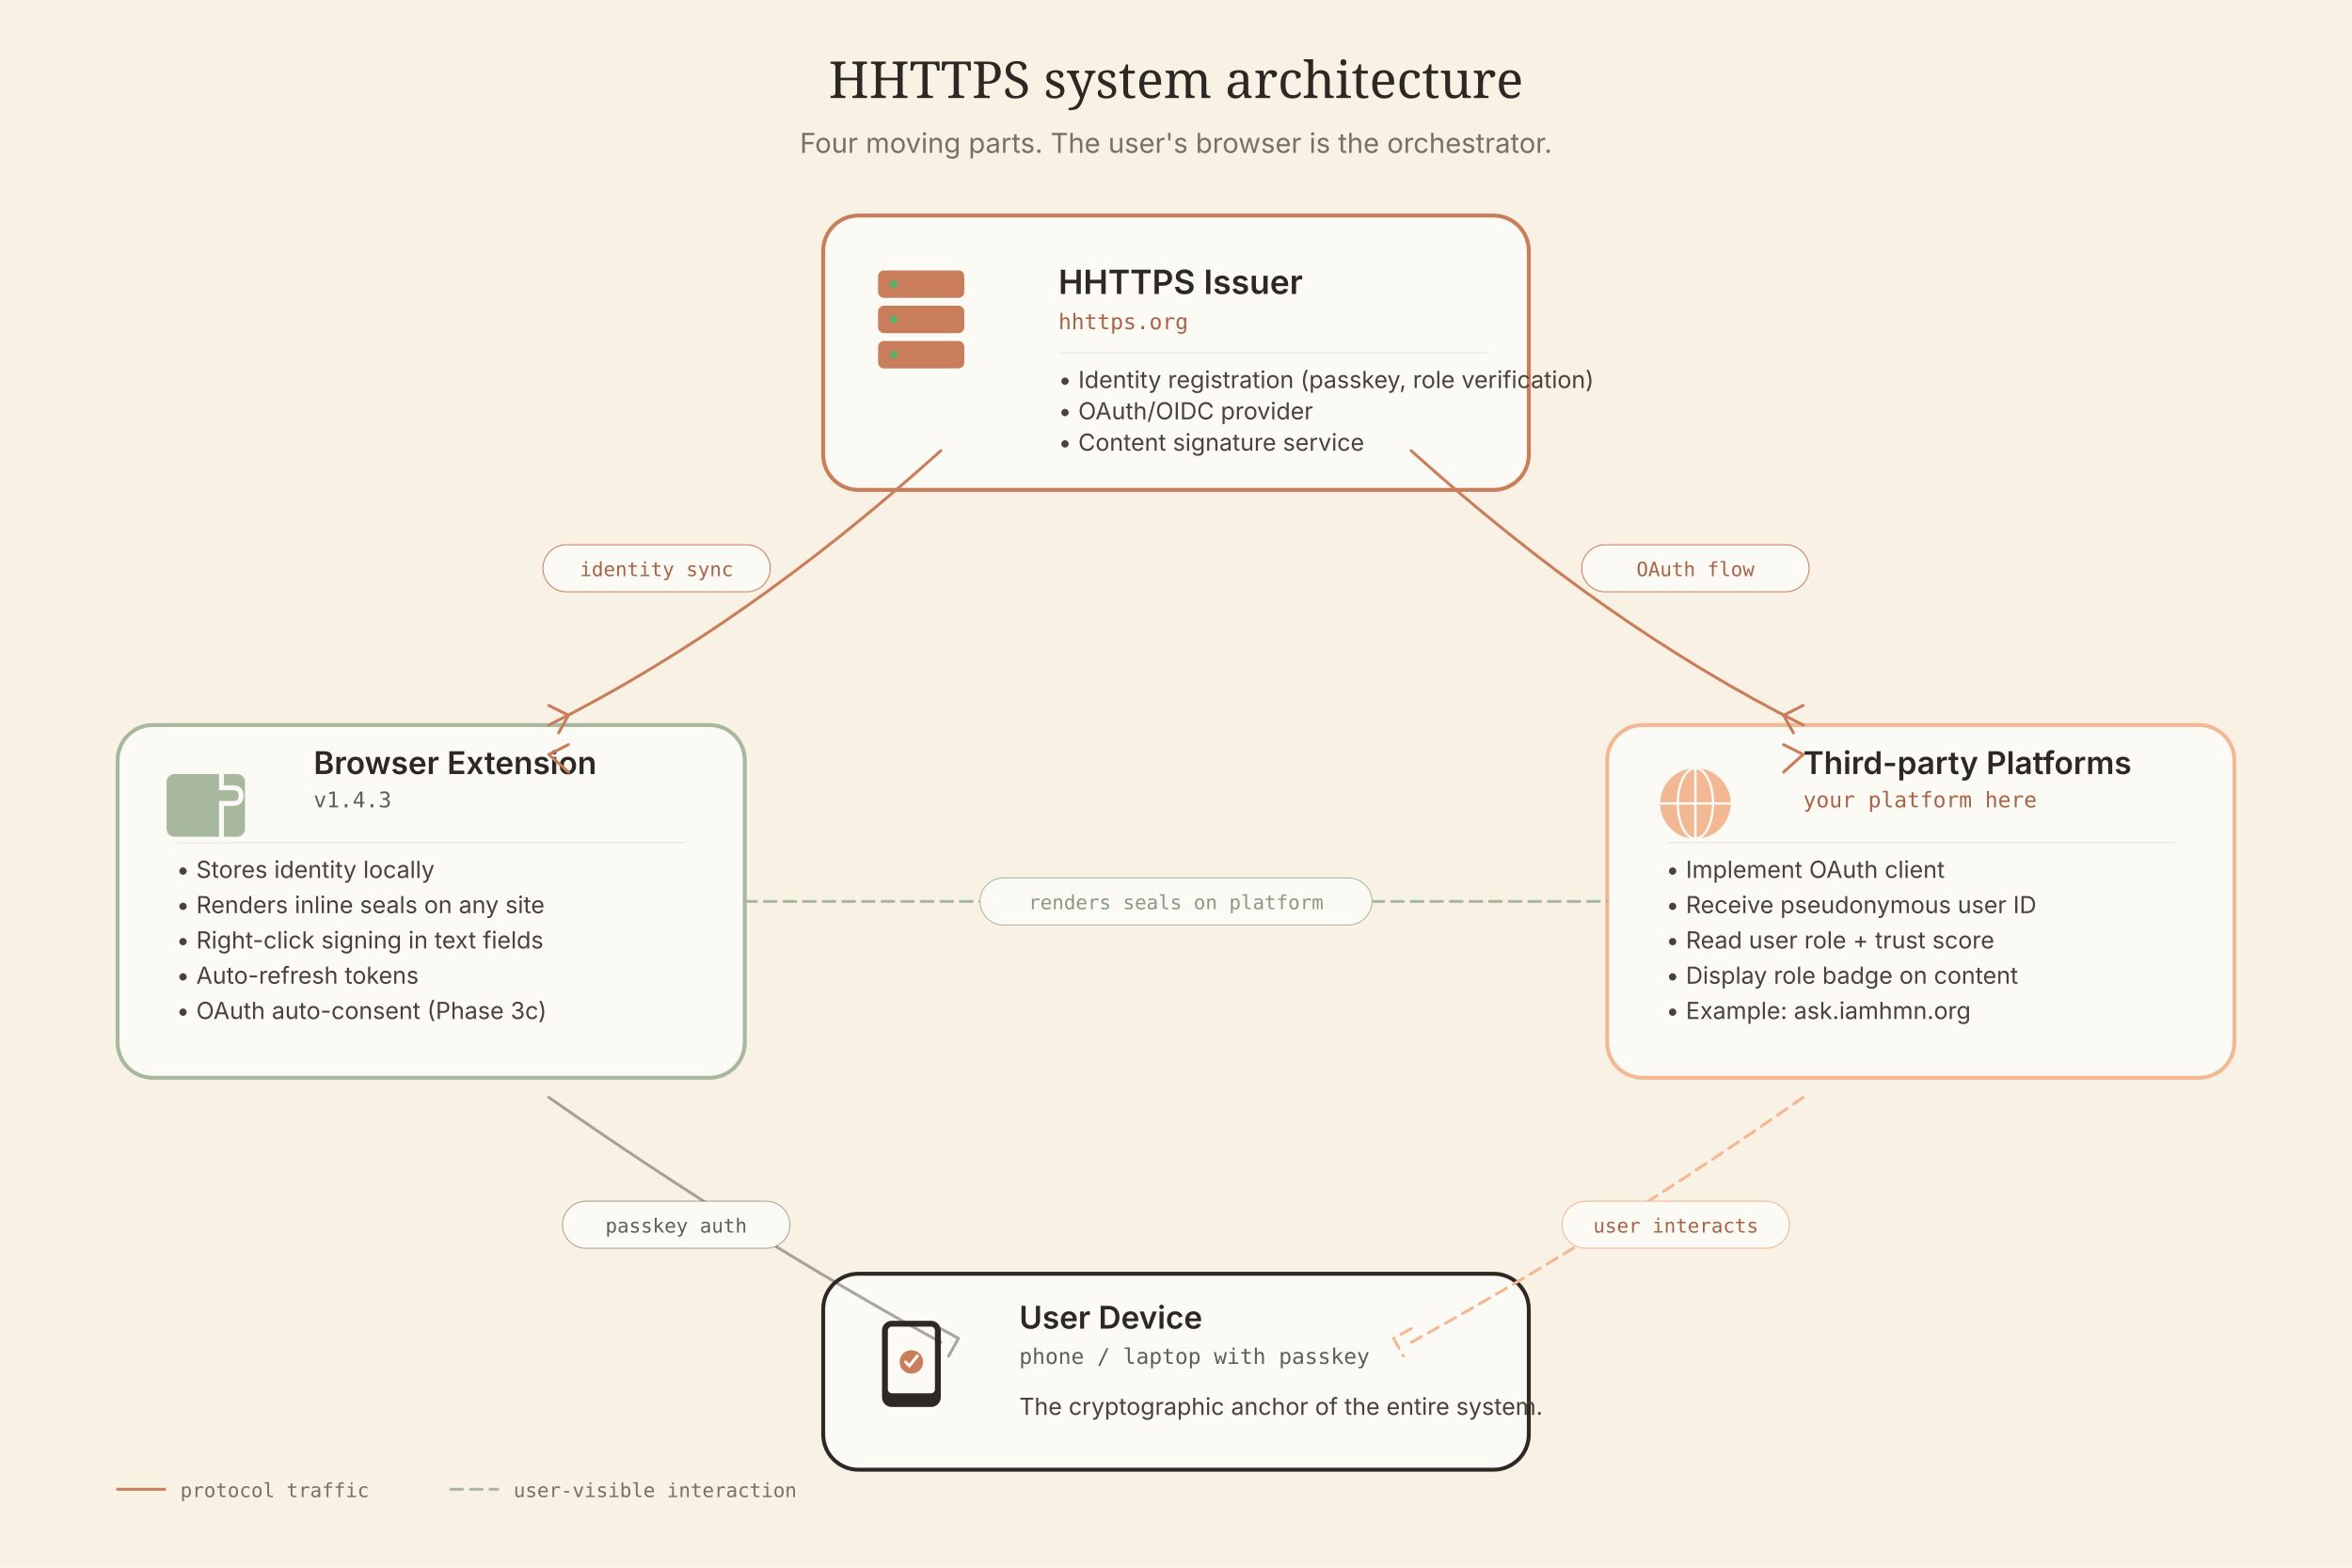
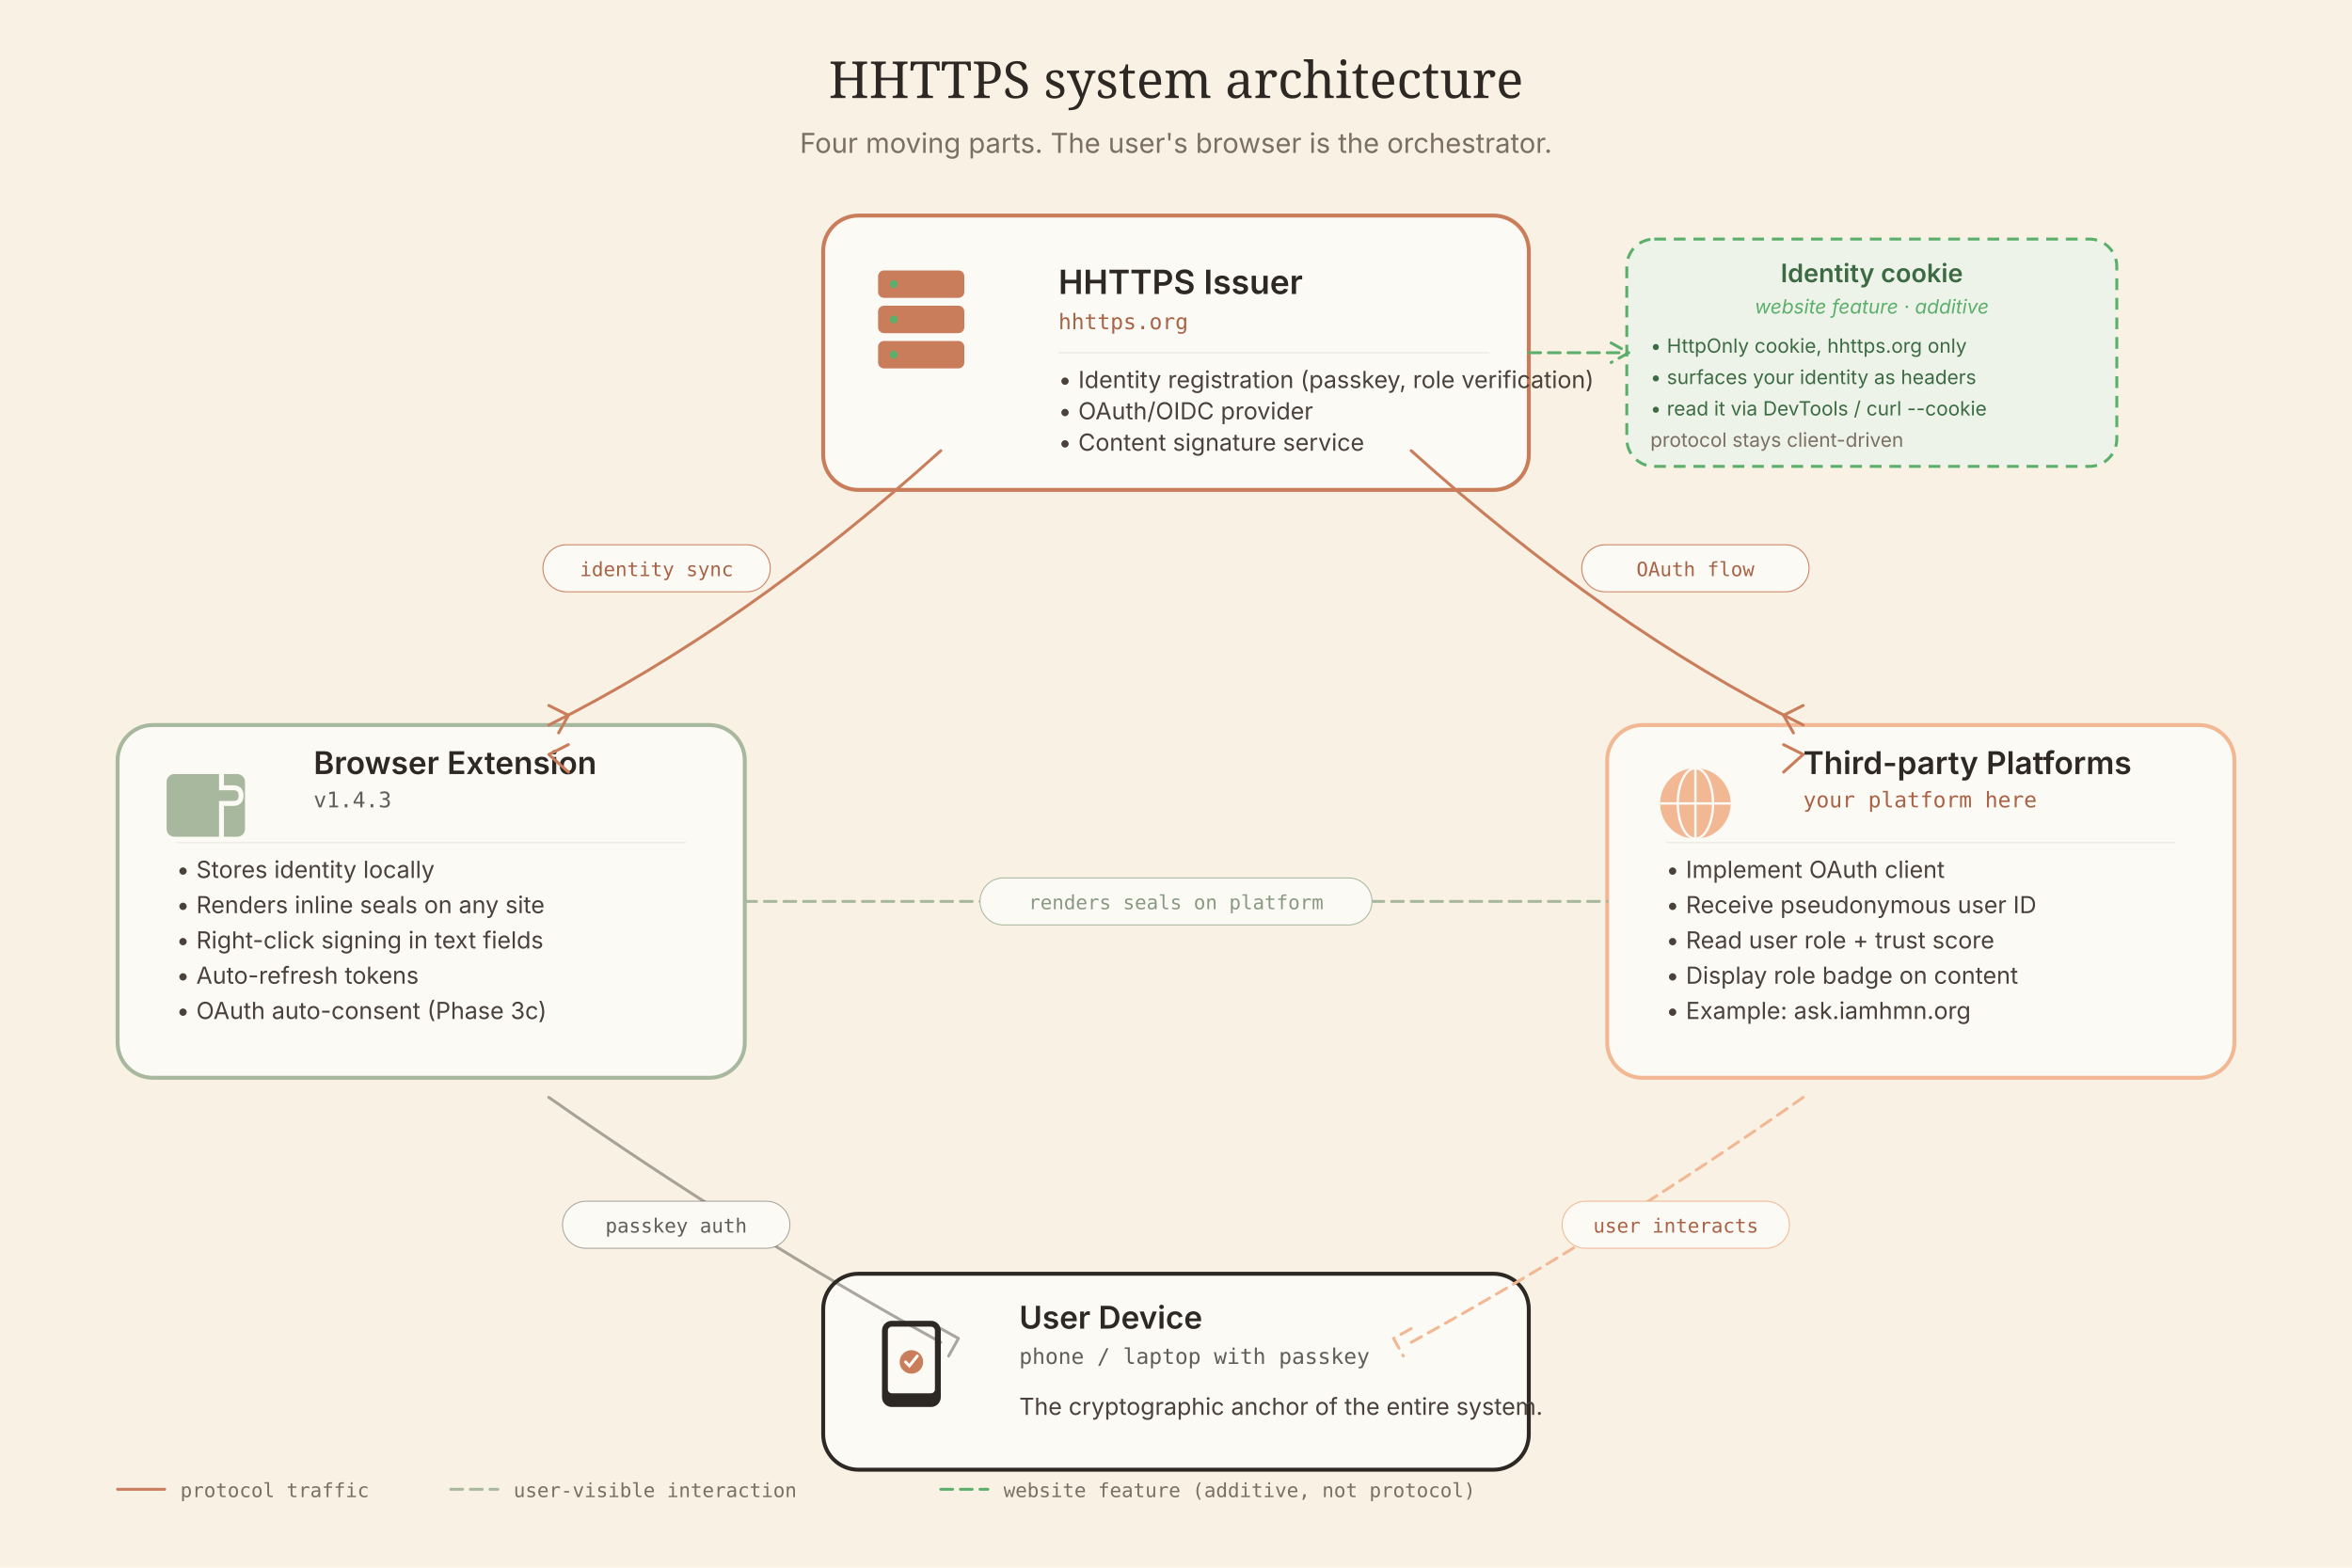
<svg xmlns="http://www.w3.org/2000/svg" viewBox="0 0 1200 800" role="img">
  <rect width="1200" height="800" fill="#F8F1E4" />
  <text x="600" y="50" font-family="Fraunces, Georgia, serif" font-size="26" font-weight="500" text-anchor="middle" fill="#2D2823">HHTTPS system architecture</text>
  <text x="600" y="78" font-family="Inter, system-ui, sans-serif" font-size="14" text-anchor="middle" fill="#7A6F62">Four moving parts. The user's browser is the orchestrator.</text>
  <g transform="translate(600, 180)">
    <rect x="-180" y="-70" width="360" height="140" rx="18" fill="#FCFAF5" stroke="#C97D5B" stroke-width="2" />
    <g transform="translate(-130, -10)">
      <rect x="-22" y="-32" width="44" height="14" rx="3" fill="#C97D5B" />
      <circle cx="-14" cy="-25" r="2" fill="#5BAF6B" />
      <rect x="-22" y="-14" width="44" height="14" rx="3" fill="#C97D5B" />
      <circle cx="-14" cy="-7" r="2" fill="#5BAF6B" />
      <rect x="-22" y="4" width="44" height="14" rx="3" fill="#C97D5B" />
      <circle cx="-14" cy="11" r="2" fill="#5BAF6B" />
    </g>
    <text x="-60" y="-30" font-family="Inter, system-ui, sans-serif" font-size="17" font-weight="600" fill="#2D2823">HHTTPS Issuer</text>
    <text x="-60" y="-12" font-family="JetBrains Mono, ui-monospace, monospace" font-size="11" fill="#A86246">hhttps.org</text>
    <line x1="-60" y1="0" x2="160" y2="0" stroke="#2D2823" stroke-opacity="0.1" stroke-width="0.5" />
    <text x="-60" y="18" font-family="Inter, system-ui, sans-serif" font-size="12" fill="#4A413A">• Identity registration (passkey, role verification)</text>
    <text x="-60" y="34" font-family="Inter, system-ui, sans-serif" font-size="12" fill="#4A413A">• OAuth/OIDC provider</text>
    <text x="-60" y="50" font-family="Inter, system-ui, sans-serif" font-size="12" fill="#4A413A">• Content signature service</text>
  </g>
  <g transform="translate(220, 460)">
    <rect x="-160" y="-90" width="320" height="180" rx="18" fill="#FCFAF5" stroke="#A8B89E" stroke-width="2" />
    <g transform="translate(-115, -50)">
      <rect x="-20" y="-15" width="40" height="32" rx="4" fill="#A8B89E" />
      <path d="M 8 -15 L 8 -8 L 14 -8 Q 18 -8 18 -4 Q 18 0 14 0 L 8 0 L 8 17" stroke="#FCFAF5" stroke-width="2.5" fill="none" stroke-linecap="round" />
    </g>
    <text x="-60" y="-65" font-family="Inter, system-ui, sans-serif" font-size="16" font-weight="600" fill="#2D2823">Browser Extension</text>
    <text x="-60" y="-48" font-family="JetBrains Mono, ui-monospace, monospace" font-size="11" fill="#5F5E5A">v1.4.3</text>
    <line x1="-130" y1="-30" x2="130" y2="-30" stroke="#2D2823" stroke-opacity="0.1" stroke-width="0.5" />
    <text x="-130" y="-12" font-family="Inter, system-ui, sans-serif" font-size="12" fill="#4A413A">• Stores identity locally</text>
    <text x="-130" y="6" font-family="Inter, system-ui, sans-serif" font-size="12" fill="#4A413A">• Renders inline seals on any site</text>
    <text x="-130" y="24" font-family="Inter, system-ui, sans-serif" font-size="12" fill="#4A413A">• Right-click signing in text fields</text>
    <text x="-130" y="42" font-family="Inter, system-ui, sans-serif" font-size="12" fill="#4A413A">• Auto-refresh tokens</text>
    <text x="-130" y="60" font-family="Inter, system-ui, sans-serif" font-size="12" fill="#4A413A">• OAuth auto-consent (Phase 3c)</text>
  </g>
  <g transform="translate(980, 460)">
    <rect x="-160" y="-90" width="320" height="180" rx="18" fill="#FCFAF5" stroke="#F2B894" stroke-width="2" />
    <g transform="translate(-115, -50)">
      <circle cx="0" cy="0" r="18" fill="#F2B894" />
      <line x1="-18" y1="0" x2="18" y2="0" stroke="#FCFAF5" stroke-width="1.2" />
      <line x1="0" y1="-18" x2="0" y2="18" stroke="#FCFAF5" stroke-width="1.2" />
      <ellipse cx="0" cy="0" rx="9" ry="18" fill="none" stroke="#FCFAF5" stroke-width="1.2" />
    </g>
    <text x="-60" y="-65" font-family="Inter, system-ui, sans-serif" font-size="16" font-weight="600" fill="#2D2823">Third-party Platforms</text>
    <text x="-60" y="-48" font-family="JetBrains Mono, ui-monospace, monospace" font-size="11" fill="#A86246">your platform here</text>
    <line x1="-130" y1="-30" x2="130" y2="-30" stroke="#2D2823" stroke-opacity="0.1" stroke-width="0.5" />
    <text x="-130" y="-12" font-family="Inter, system-ui, sans-serif" font-size="12" fill="#4A413A">• Implement OAuth client</text>
    <text x="-130" y="6" font-family="Inter, system-ui, sans-serif" font-size="12" fill="#4A413A">• Receive pseudonymous user ID</text>
    <text x="-130" y="24" font-family="Inter, system-ui, sans-serif" font-size="12" fill="#4A413A">• Read user role + trust score</text>
    <text x="-130" y="42" font-family="Inter, system-ui, sans-serif" font-size="12" fill="#4A413A">• Display role badge on content</text>
    <text x="-130" y="60" font-family="Inter, system-ui, sans-serif" font-size="12" fill="#4A413A">• Example: ask.iamhmn.org</text>
  </g>
  <g transform="translate(600, 700)">
    <rect x="-180" y="-50" width="360" height="100" rx="18" fill="#FCFAF5" stroke="#2D2823" stroke-width="2" />
    <g transform="translate(-135, 0)">
      <rect x="-15" y="-26" width="30" height="44" rx="5" fill="#2D2823" />
      <rect x="-12" y="-23" width="24" height="34" rx="2" fill="#FCFAF5" />
      <circle cx="0" cy="-5" r="6" fill="#C97D5B" />
      <path d="M -3 -5 L -1 -3 L 3 -8" stroke="#FCFAF5" stroke-width="1.5" stroke-linecap="round" fill="none" />
    </g>
    <text x="-80" y="-22" font-family="Inter, system-ui, sans-serif" font-size="16" font-weight="600" fill="#2D2823">User Device</text>
    <text x="-80" y="-4" font-family="JetBrains Mono, ui-monospace, monospace" font-size="11" fill="#5F5E5A">phone / laptop with passkey</text>
    <text x="-80" y="22" font-family="Inter, system-ui, sans-serif" font-size="12" fill="#4A413A">The cryptographic anchor of the entire system.</text>
  </g>
  <g fill="none" stroke="#C97D5B" stroke-width="1.5" stroke-linecap="round">
    <path d="M 480 230 Q 380 320 280 370" />
    <path d="M 280 360 L 290 365 L 285 374" stroke-width="1.5" stroke-linejoin="round" />
    <path d="M 290 380 L 280 385 L 290 394" stroke-width="1.5" stroke-linejoin="round" />
  </g>
  <g transform="translate(335, 290)">
    <rect x="-58" y="-12" width="116" height="24" rx="12" fill="#FCFAF5" stroke="#C97D5B" stroke-width="0.5" />
    <text x="0" y="4" font-family="JetBrains Mono, ui-monospace, monospace" font-size="10" text-anchor="middle" fill="#A86246">identity sync</text>
  </g>
  <g fill="none" stroke="#C97D5B" stroke-width="1.5" stroke-linecap="round">
    <path d="M 720 230 Q 820 320 920 370" />
    <path d="M 920 360 L 910 365 L 915 374" stroke-width="1.5" stroke-linejoin="round" />
    <path d="M 910 380 L 920 385 L 910 394" stroke-width="1.5" stroke-linejoin="round" />
  </g>
  <g transform="translate(865, 290)">
    <rect x="-58" y="-12" width="116" height="24" rx="12" fill="#FCFAF5" stroke="#C97D5B" stroke-width="0.5" />
    <text x="0" y="4" font-family="JetBrains Mono, ui-monospace, monospace" font-size="10" text-anchor="middle" fill="#A86246">OAuth flow</text>
  </g>
  <g fill="none" stroke="#A8B89E" stroke-width="1.5" stroke-linecap="round" stroke-dasharray="6 4">
    <line x1="380" y1="460" x2="820" y2="460" />
  </g>
  <g transform="translate(600, 460)">
    <rect x="-100" y="-12" width="200" height="24" rx="12" fill="#FCFAF5" stroke="#A8B89E" stroke-width="0.5" />
    <text x="0" y="4" font-family="JetBrains Mono, ui-monospace, monospace" font-size="10" text-anchor="middle" fill="#889982">renders seals on platform</text>
  </g>
  <g fill="none" stroke="#2D2823" stroke-width="1.5" stroke-linecap="round" opacity="0.4">
    <path d="M 280 560 Q 380 630 480 685" />
    <path d="M 480 678 L 489 683 L 484 692" stroke-width="1.5" stroke-linejoin="round" opacity="1" />
  </g>
  <g transform="translate(345, 625)">
    <rect x="-58" y="-12" width="116" height="24" rx="12" fill="#FCFAF5" stroke="#2D2823" stroke-width="0.5" stroke-opacity="0.4" />
    <text x="0" y="4" font-family="JetBrains Mono, ui-monospace, monospace" font-size="10" text-anchor="middle" fill="#5F5E5A">passkey auth</text>
  </g>
  <g fill="none" stroke="#F2B894" stroke-width="1.5" stroke-linecap="round" stroke-dasharray="6 4">
    <path d="M 920 560 Q 820 630 720 685" />
    <path d="M 720 678 L 711 683 L 716 692" stroke-width="1.5" stroke-linejoin="round" />
  </g>
  <g transform="translate(855, 625)">
    <rect x="-58" y="-12" width="116" height="24" rx="12" fill="#FCFAF5" stroke="#F2B894" stroke-width="0.5" />
    <text x="0" y="4" font-family="JetBrains Mono, ui-monospace, monospace" font-size="10" text-anchor="middle" fill="#A86246">user interacts</text>
  </g>
+   <g transform="translate(940, 180)">
+     <rect x="-110" y="-58" width="250" height="116" rx="14" fill="#EEF3EA" stroke="#5BAF6B" stroke-width="1.5" stroke-dasharray="6 4" />
+     <text x="15" y="-36" font-family="Inter, system-ui, sans-serif" font-size="13" font-weight="600" text-anchor="middle" fill="#3C6B43">Identity cookie</text>
+     <text x="15" y="-20" font-family="Inter, system-ui, sans-serif" font-size="10" text-anchor="middle" fill="#5BAF6B" font-style="italic">website feature · additive</text>
+     <text x="-98" y="0" font-family="Inter, system-ui, sans-serif" font-size="10" fill="#3C6B43">• HttpOnly cookie, hhttps.org only</text>
+     <text x="-98" y="16" font-family="Inter, system-ui, sans-serif" font-size="10" fill="#3C6B43">• surfaces your identity as headers</text>
+     <text x="-98" y="32" font-family="Inter, system-ui, sans-serif" font-size="10" fill="#3C6B43">• read it via DevTools / curl --cookie</text>
+     <text x="-98" y="48" font-family="Inter, system-ui, sans-serif" font-size="10" fill="#7A6F62">  protocol stays client-driven</text>
+   </g>
+   <g fill="none" stroke="#5BAF6B" stroke-width="1.5" stroke-linecap="round" stroke-dasharray="6 4">
+     <path d="M 780 180 L 828 180" />
+     <path d="M 822 175 L 831 180 L 822 185" stroke-linejoin="round" />
+   </g>
  <g transform="translate(60, 760)">
    <line x1="0" y1="0" x2="24" y2="0" stroke="#C97D5B" stroke-width="1.5" stroke-linecap="round" />
    <text x="32" y="4" font-family="JetBrains Mono, ui-monospace, monospace" font-size="10" fill="#7A6F62">protocol traffic</text>
    <line x1="170" y1="0" x2="194" y2="0" stroke="#A8B89E" stroke-width="1.5" stroke-linecap="round" stroke-dasharray="6 4" />
    <text x="202" y="4" font-family="JetBrains Mono, ui-monospace, monospace" font-size="10" fill="#7A6F62">user-visible interaction</text>
+     <line x1="420" y1="0" x2="444" y2="0" stroke="#5BAF6B" stroke-width="1.5" stroke-linecap="round" stroke-dasharray="6 4" />
+     <text x="452" y="4" font-family="JetBrains Mono, ui-monospace, monospace" font-size="10" fill="#7A6F62">website feature (additive, not protocol)</text>
  </g>
</svg>
